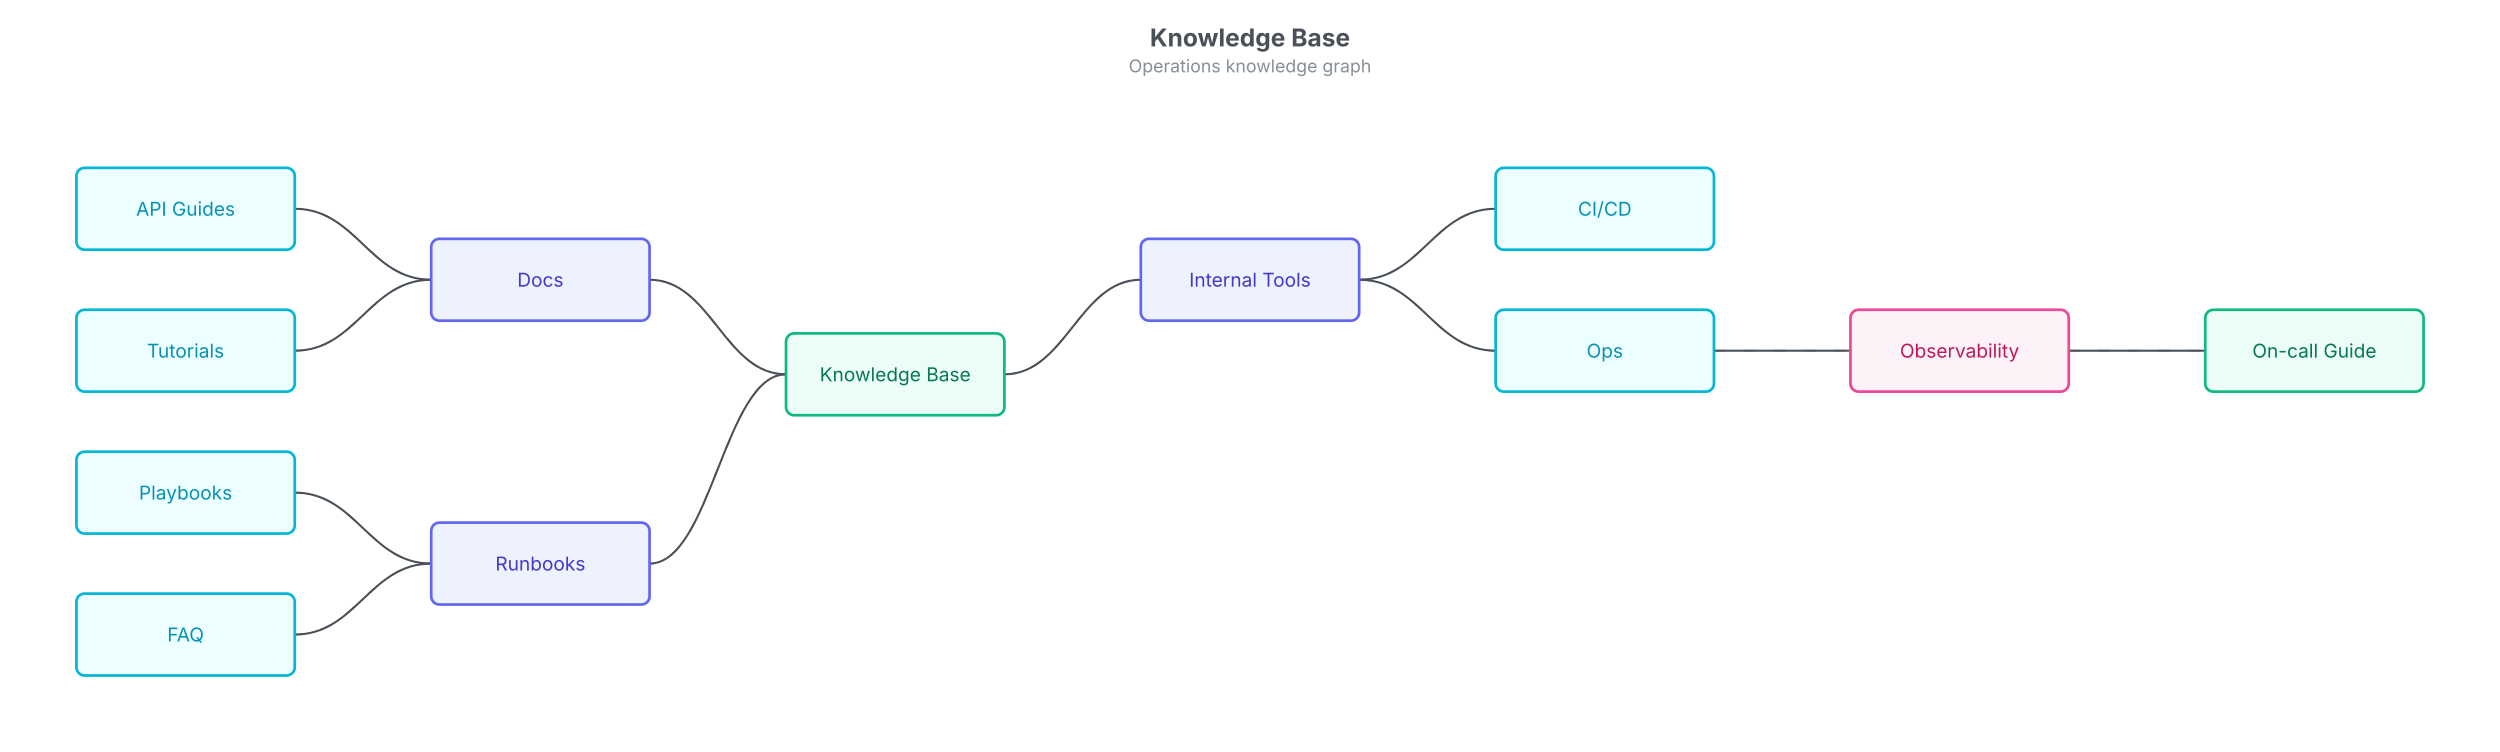
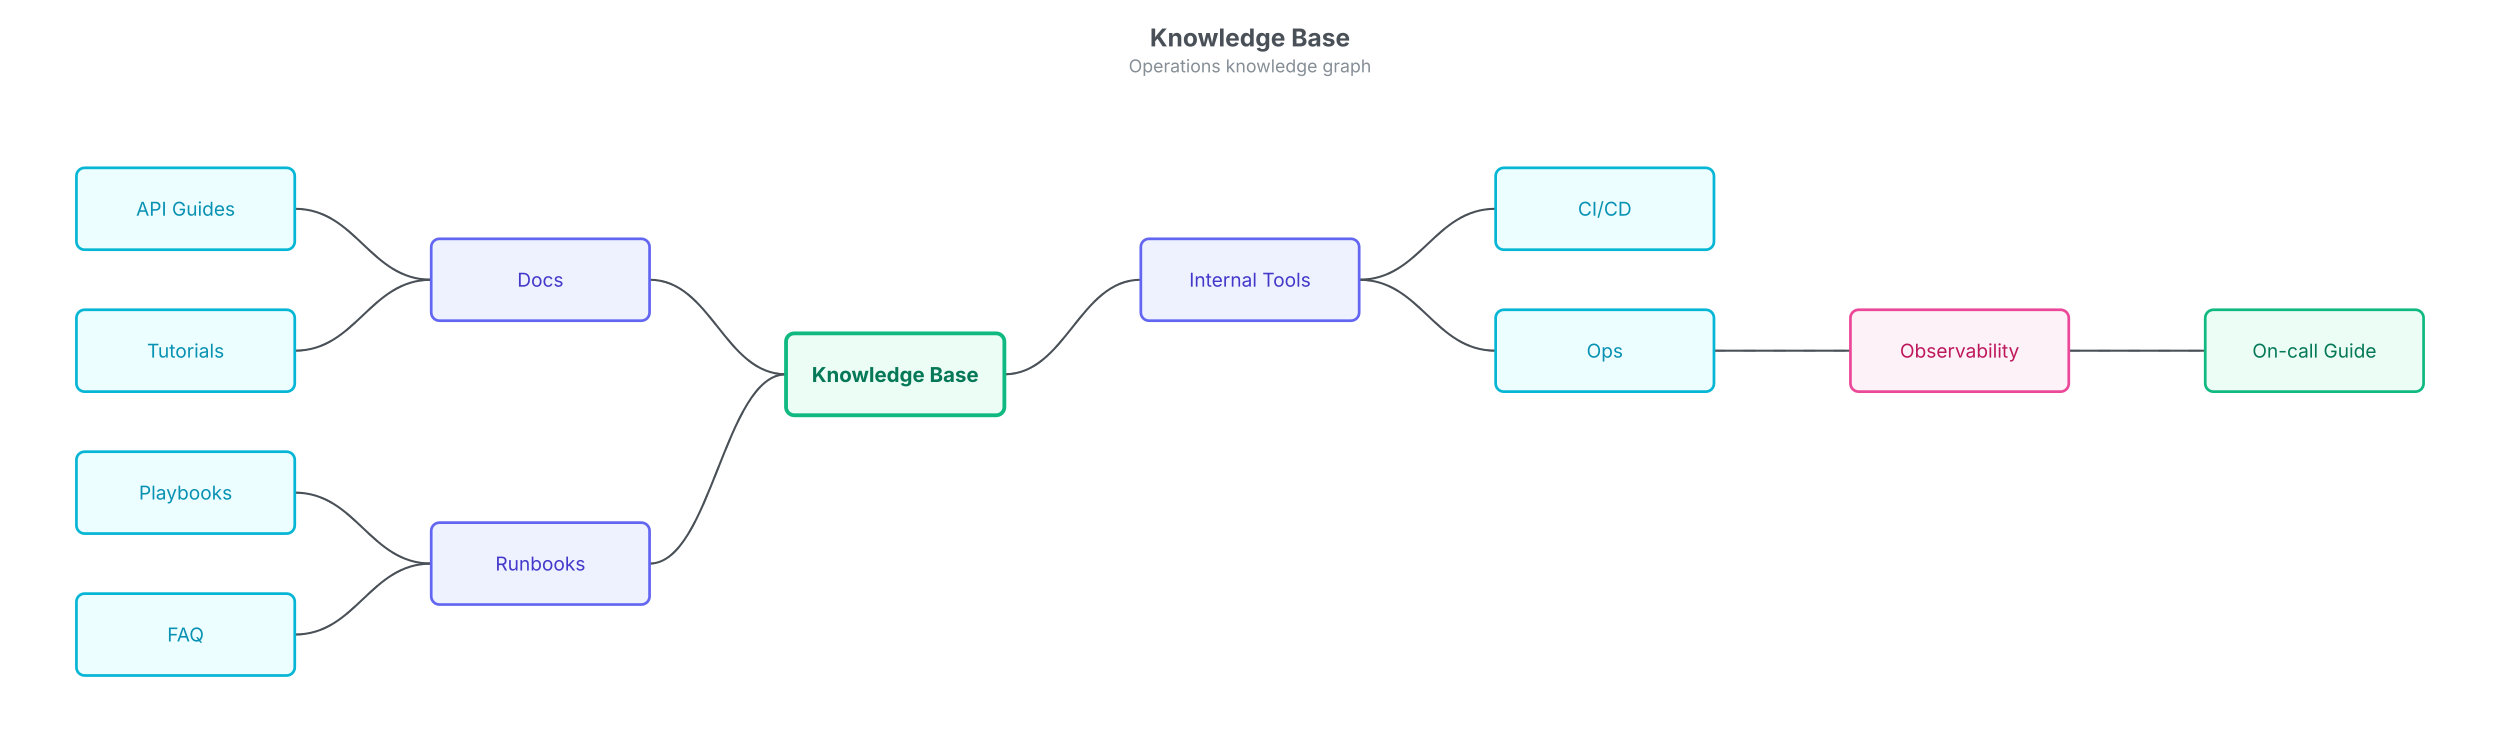
<svg xmlns="http://www.w3.org/2000/svg" width="1832" height="551" viewBox="-656 -153 1832 551">
  <text x="260" y="-119" text-anchor="middle" font-family="Inter, system-ui, -apple-system, sans-serif" font-size="18" font-weight="700" fill="#495057">Knowledge Base</text>
  <text x="260" y="-100" text-anchor="middle" font-family="Inter, system-ui, -apple-system, sans-serif" font-size="13" fill="#868e96">Operations knowledge graph</text>
  <g class="mindmap">
    <path d="M-80,121.3 C-125,121.3 -135,52 -180,52" fill="none" stroke="#495057" stroke-width="1.5" stroke-linecap="round" />
    <path d="M-80,121.3 C-125,121.3 -135,52 -180,52" fill="none" stroke="#495057" stroke-width="1.3" stroke-linecap="round" stroke-dasharray="8 14" opacity="0.55">
      <animate attributeName="stroke-dashoffset" from="0" to="-44" dur="2.2s" repeatCount="indefinite" />
    </path>
    <path d="M-80,121.3 C-125,121.3 -135,260 -180,260" fill="none" stroke="#495057" stroke-width="1.5" stroke-linecap="round" />
    <path d="M-80,121.3 C-125,121.3 -135,260 -180,260" fill="none" stroke="#495057" stroke-width="1.3" stroke-linecap="round" stroke-dasharray="8 14" opacity="0.55">
      <animate attributeName="stroke-dashoffset" from="0" to="-44" dur="2.2s" repeatCount="indefinite" />
    </path>
    <path d="M-340,52 C-385,52 -395,0 -440,0" fill="none" stroke="#495057" stroke-width="1.5" stroke-linecap="round" />
    <path d="M-340,52 C-385,52 -395,0 -440,0" fill="none" stroke="#495057" stroke-width="1.3" stroke-linecap="round" stroke-dasharray="8 14" opacity="0.55">
      <animate attributeName="stroke-dashoffset" from="0" to="-44" dur="2.2s" repeatCount="indefinite" />
    </path>
    <path d="M-340,260 C-385,260 -395,208 -440,208" fill="none" stroke="#495057" stroke-width="1.5" stroke-linecap="round" />
    <path d="M-340,260 C-385,260 -395,208 -440,208" fill="none" stroke="#495057" stroke-width="1.3" stroke-linecap="round" stroke-dasharray="8 14" opacity="0.55">
      <animate attributeName="stroke-dashoffset" from="0" to="-44" dur="2.2s" repeatCount="indefinite" />
    </path>
    <path d="M-340,52 C-385,52 -395,104 -440,104" fill="none" stroke="#495057" stroke-width="1.5" stroke-linecap="round" />
    <path d="M-340,52 C-385,52 -395,104 -440,104" fill="none" stroke="#495057" stroke-width="1.3" stroke-linecap="round" stroke-dasharray="8 14" opacity="0.55">
      <animate attributeName="stroke-dashoffset" from="0" to="-44" dur="2.2s" repeatCount="indefinite" />
    </path>
    <path d="M-340,260 C-385,260 -395,312 -440,312" fill="none" stroke="#495057" stroke-width="1.5" stroke-linecap="round" />
    <path d="M-340,260 C-385,260 -395,312 -440,312" fill="none" stroke="#495057" stroke-width="1.3" stroke-linecap="round" stroke-dasharray="8 14" opacity="0.55">
      <animate attributeName="stroke-dashoffset" from="0" to="-44" dur="2.2s" repeatCount="indefinite" />
    </path>
    <path d="M80,121.3 C125,121.3 135,52 180,52" fill="none" stroke="#495057" stroke-width="1.5" stroke-linecap="round" />
    <path d="M80,121.3 C125,121.3 135,52 180,52" fill="none" stroke="#495057" stroke-width="1.3" stroke-linecap="round" stroke-dasharray="8 14" opacity="0.55">
      <animate attributeName="stroke-dashoffset" from="0" to="-44" dur="2.2s" repeatCount="indefinite" />
    </path>
    <path d="M340,52 C385,52 395,0 440,0" fill="none" stroke="#495057" stroke-width="1.5" stroke-linecap="round" />
    <path d="M340,52 C385,52 395,0 440,0" fill="none" stroke="#495057" stroke-width="1.3" stroke-linecap="round" stroke-dasharray="8 14" opacity="0.55">
      <animate attributeName="stroke-dashoffset" from="0" to="-44" dur="2.2s" repeatCount="indefinite" />
    </path>
    <path d="M340,52 C385,52 395,104 440,104" fill="none" stroke="#495057" stroke-width="1.5" stroke-linecap="round" />
    <path d="M340,52 C385,52 395,104 440,104" fill="none" stroke="#495057" stroke-width="1.3" stroke-linecap="round" stroke-dasharray="8 14" opacity="0.55">
      <animate attributeName="stroke-dashoffset" from="0" to="-44" dur="2.2s" repeatCount="indefinite" />
    </path>
    <path d="M600,104 C645,104 655,104 700,104" fill="none" stroke="#495057" stroke-width="1.5" stroke-linecap="round" />
    <path d="M600,104 C645,104 655,104 700,104" fill="none" stroke="#495057" stroke-width="1.3" stroke-linecap="round" stroke-dasharray="8 14" opacity="0.55">
      <animate attributeName="stroke-dashoffset" from="0" to="-44" dur="2.2s" repeatCount="indefinite" />
    </path>
    <path d="M860,104 C905,104 915,104 960,104" fill="none" stroke="#495057" stroke-width="1.5" stroke-linecap="round" />
    <path d="M860,104 C905,104 915,104 960,104" fill="none" stroke="#495057" stroke-width="1.3" stroke-linecap="round" stroke-dasharray="8 14" opacity="0.55">
      <animate attributeName="stroke-dashoffset" from="0" to="-44" dur="2.2s" repeatCount="indefinite" />
    </path>
    <g class="node node-terminal" data-id="root">
-       <rect x="-80" y="91.3" width="160" height="60" rx="6" ry="6" fill="#ecfdf5" stroke="#10b981" stroke-width="2" />
-       <text x="0" y="121.3" text-anchor="middle" dominant-baseline="middle" font-family="Inter, system-ui, -apple-system, sans-serif" font-size="14" fill="#047857">Knowledge Base</text>
+       <rect x="-80" y="91.3" width="160" height="60" rx="6" ry="6" fill="#ecfdf5" stroke="#10b981" stroke-width="2.8" />
+       <text x="0" y="121.3" text-anchor="middle" dominant-baseline="middle" font-family="Inter, system-ui, -apple-system, sans-serif" font-size="15" font-weight="700" fill="#047857">Knowledge Base</text>
    </g>
    <g class="node node-process" data-id="docs">
      <rect x="-340" y="22" width="160" height="60" rx="6" ry="6" fill="#eef2ff" stroke="#6366f1" stroke-width="2" />
      <text x="-260" y="52" text-anchor="middle" dominant-baseline="middle" font-family="Inter, system-ui, -apple-system, sans-serif" font-size="14" fill="#4338ca">Docs</text>
    </g>
    <g class="node node-process" data-id="runbooks">
      <rect x="-340" y="230" width="160" height="60" rx="6" ry="6" fill="#eef2ff" stroke="#6366f1" stroke-width="2" />
      <text x="-260" y="260" text-anchor="middle" dominant-baseline="middle" font-family="Inter, system-ui, -apple-system, sans-serif" font-size="14" fill="#4338ca">Runbooks</text>
    </g>
    <g class="node node-decision" data-id="apis">
      <rect x="-600" y="-30" width="160" height="60" rx="6" ry="6" fill="#ecfeff" stroke="#06b6d4" stroke-width="2" />
      <text x="-520" y="0" text-anchor="middle" dominant-baseline="middle" font-family="Inter, system-ui, -apple-system, sans-serif" font-size="14" fill="#0891b2">API Guides</text>
    </g>
    <g class="node node-decision" data-id="playbooks">
      <rect x="-600" y="178" width="160" height="60" rx="6" ry="6" fill="#ecfeff" stroke="#06b6d4" stroke-width="2" />
      <text x="-520" y="208" text-anchor="middle" dominant-baseline="middle" font-family="Inter, system-ui, -apple-system, sans-serif" font-size="14" fill="#0891b2">Playbooks</text>
    </g>
    <g class="node node-decision" data-id="tutorials">
      <rect x="-600" y="74" width="160" height="60" rx="6" ry="6" fill="#ecfeff" stroke="#06b6d4" stroke-width="2" />
      <text x="-520" y="104" text-anchor="middle" dominant-baseline="middle" font-family="Inter, system-ui, -apple-system, sans-serif" font-size="14" fill="#0891b2">Tutorials</text>
    </g>
    <g class="node node-decision" data-id="faq">
      <rect x="-600" y="282" width="160" height="60" rx="6" ry="6" fill="#ecfeff" stroke="#06b6d4" stroke-width="2" />
      <text x="-520" y="312" text-anchor="middle" dominant-baseline="middle" font-family="Inter, system-ui, -apple-system, sans-serif" font-size="14" fill="#0891b2">FAQ</text>
    </g>
    <g class="node node-process" data-id="tools">
      <rect x="180" y="22" width="160" height="60" rx="6" ry="6" fill="#eef2ff" stroke="#6366f1" stroke-width="2" />
      <text x="260" y="52" text-anchor="middle" dominant-baseline="middle" font-family="Inter, system-ui, -apple-system, sans-serif" font-size="14" fill="#4338ca">Internal Tools</text>
    </g>
    <g class="node node-decision" data-id="ci">
      <rect x="440" y="-30" width="160" height="60" rx="6" ry="6" fill="#ecfeff" stroke="#06b6d4" stroke-width="2" />
      <text x="520" y="0" text-anchor="middle" dominant-baseline="middle" font-family="Inter, system-ui, -apple-system, sans-serif" font-size="14" fill="#0891b2">CI/CD</text>
    </g>
    <g class="node node-decision" data-id="ops">
      <rect x="440" y="74" width="160" height="60" rx="6" ry="6" fill="#ecfeff" stroke="#06b6d4" stroke-width="2" />
      <text x="520" y="104" text-anchor="middle" dominant-baseline="middle" font-family="Inter, system-ui, -apple-system, sans-serif" font-size="14" fill="#0891b2">Ops</text>
    </g>
    <g class="node node-io" data-id="observability">
      <rect x="700" y="74" width="160" height="60" rx="6" ry="6" fill="#fdf2f8" stroke="#ec4899" stroke-width="2" />
      <text x="780" y="104" text-anchor="middle" dominant-baseline="middle" font-family="Inter, system-ui, -apple-system, sans-serif" font-size="14" fill="#be185d">Observability</text>
    </g>
    <g class="node node-terminal" data-id="oncall">
      <rect x="960" y="74" width="160" height="60" rx="6" ry="6" fill="#ecfdf5" stroke="#10b981" stroke-width="2" />
      <text x="1040" y="104" text-anchor="middle" dominant-baseline="middle" font-family="Inter, system-ui, -apple-system, sans-serif" font-size="14" fill="#047857">On-call Guide</text>
    </g>
  </g>
</svg>
